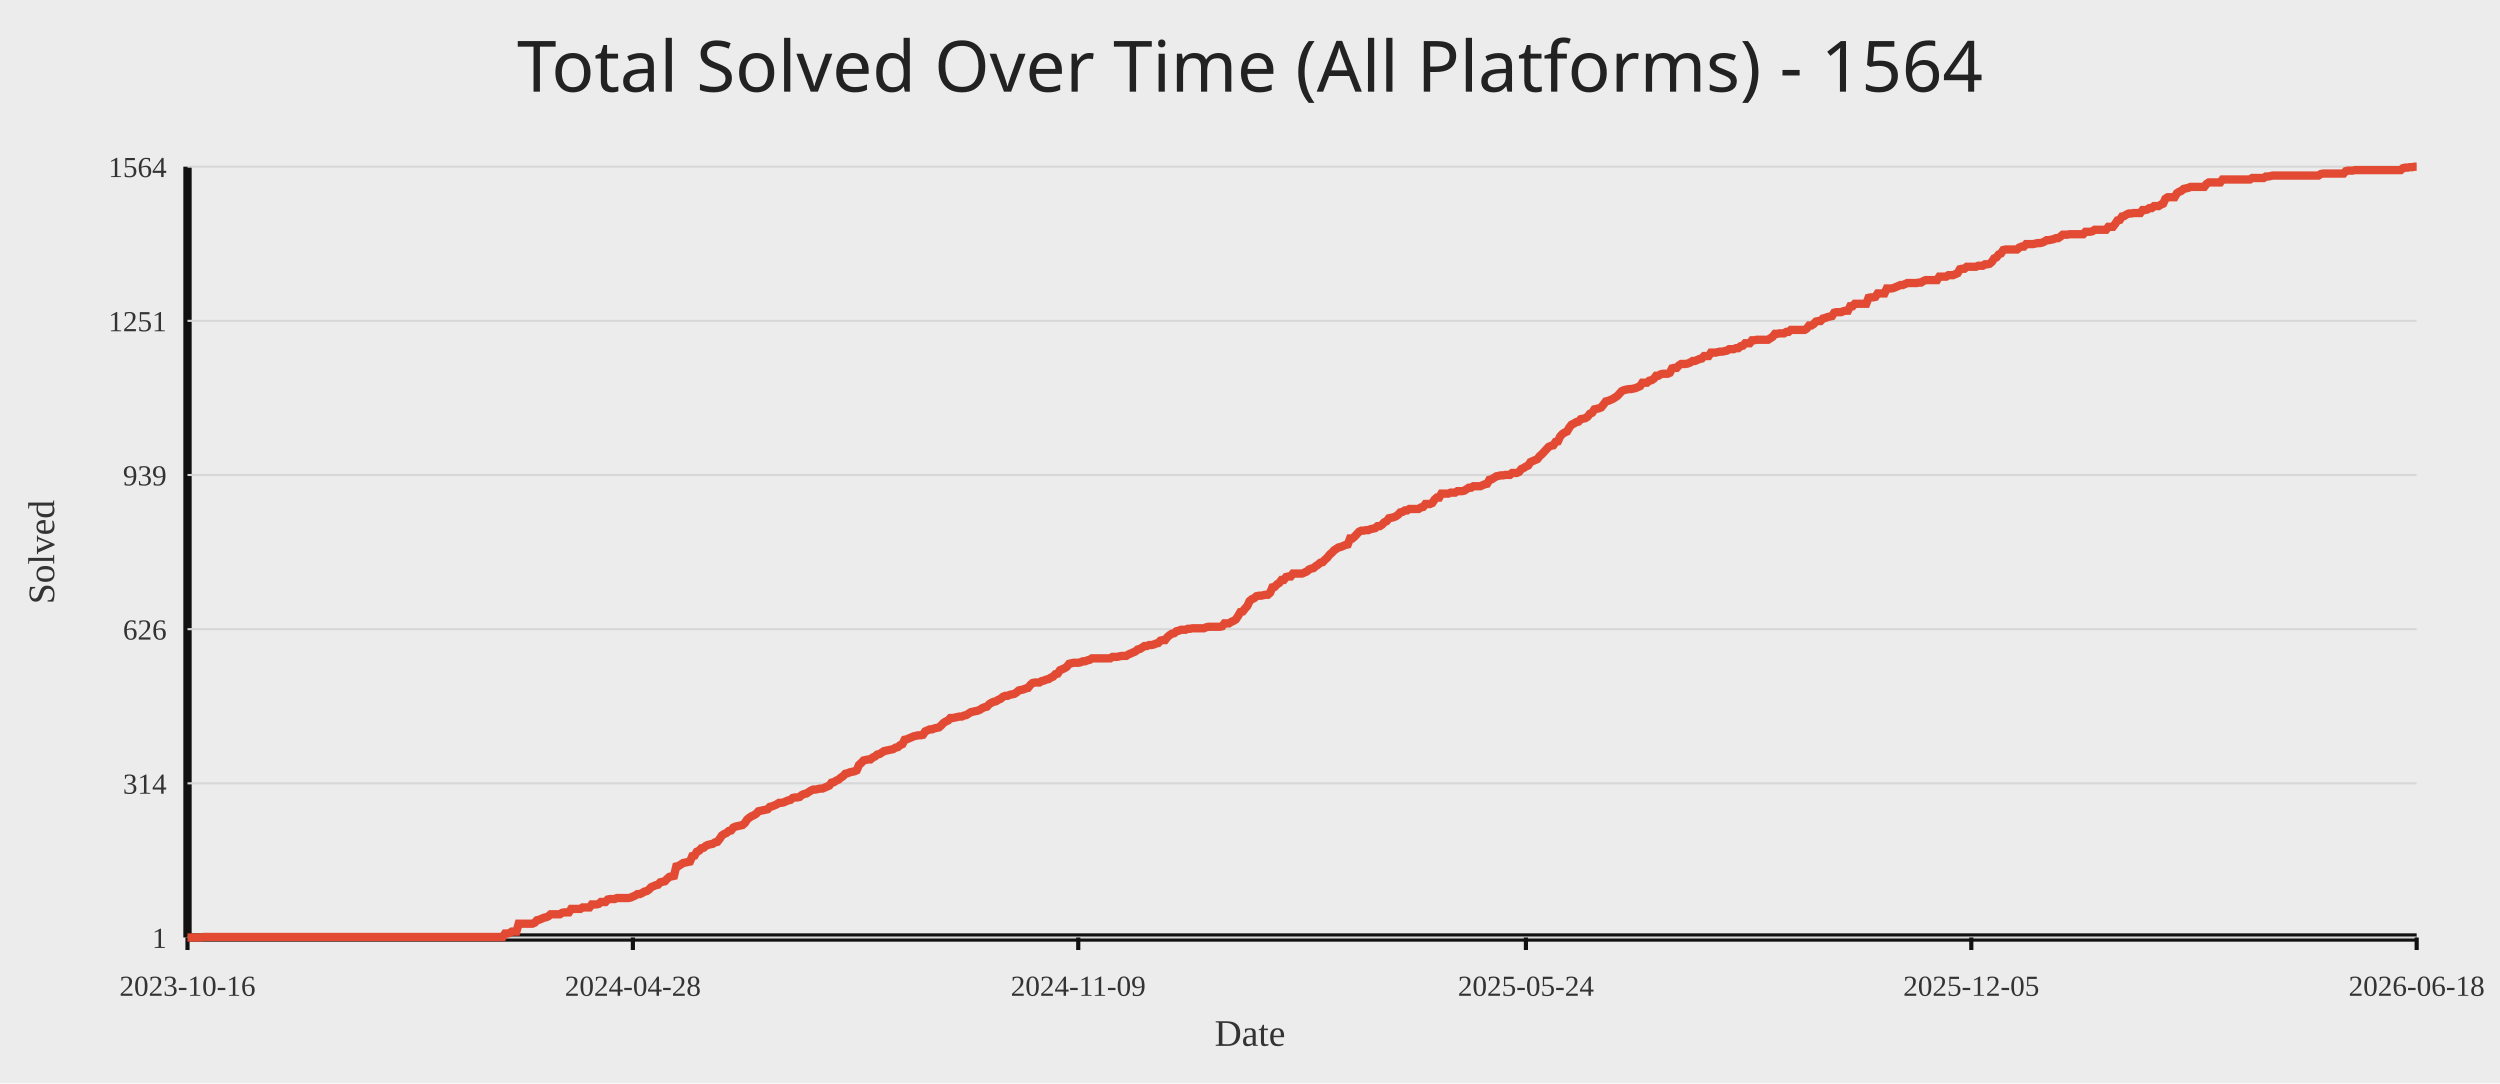
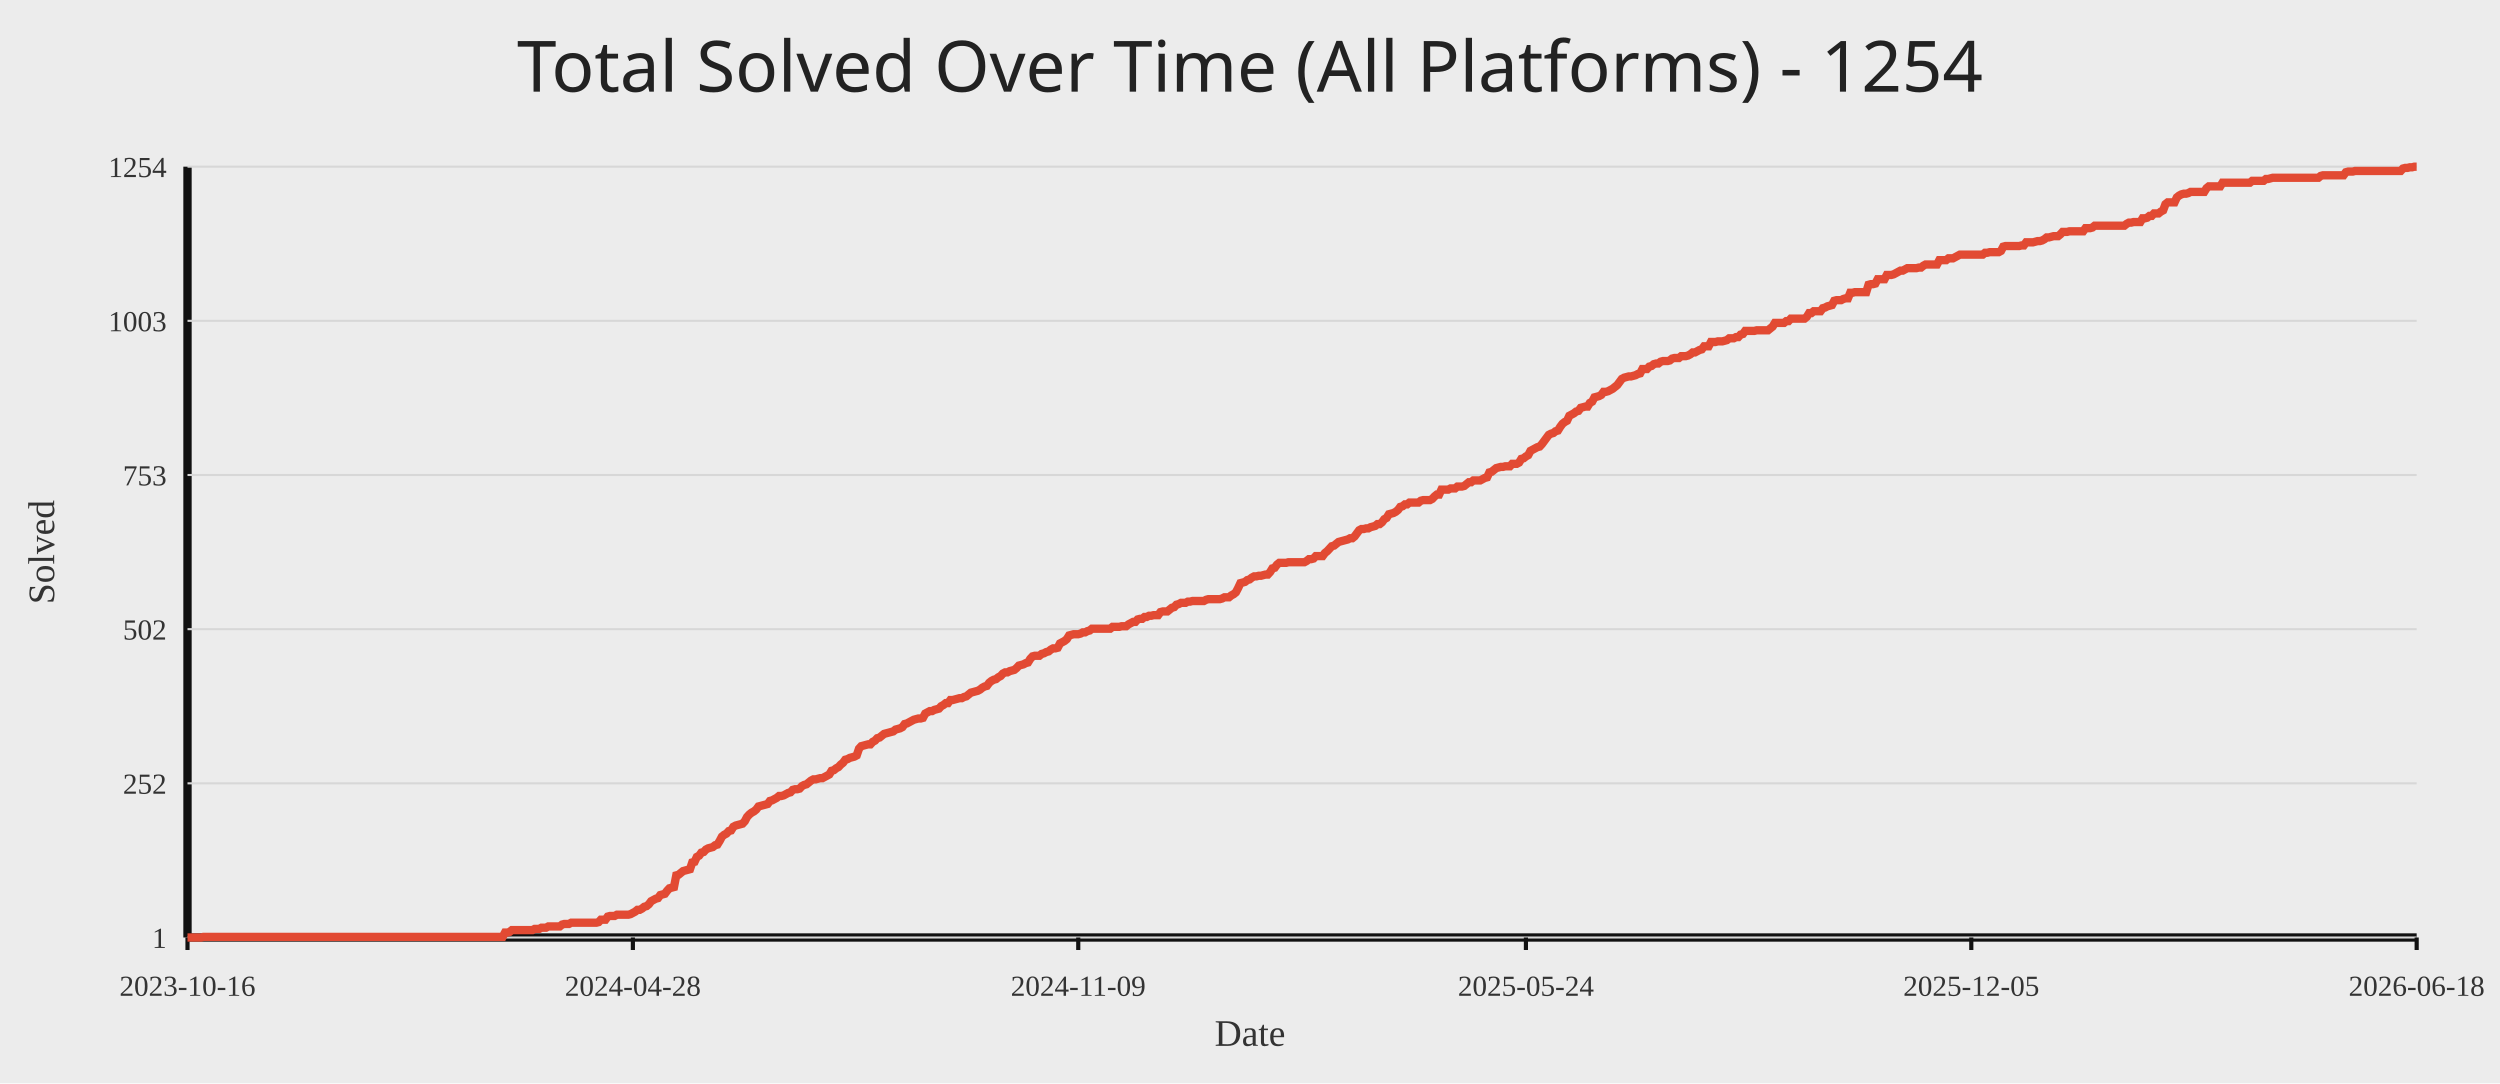
<svg xmlns="http://www.w3.org/2000/svg" width="1200" height="520">
  <rect width="100%" height="100%" fill="#ececec" />
-   <text x="50%" y="44" text-anchor="middle" fill="#222" font-size="34" font-family="Comic Sans MS, Segoe UI">Total Solved Over Time (All Platforms) - 1564</text>
+   <text x="50%" y="44" text-anchor="middle" fill="#222" font-size="34" font-family="Comic Sans MS, Segoe UI">Total Solved Over Time (All Platforms) - 1254</text>
  <line x1="90" y1="450" x2="1160" y2="450" stroke="#111" stroke-width="4" />
  <line x1="90" y1="80" x2="90" y2="450" stroke="#111" stroke-width="4" />
  <line x1="90" y1="450.00" x2="1160" y2="450.00" stroke="#d7d7d7" stroke-width="1" />
  <text x="80" y="455.00" text-anchor="end" fill="#333" font-size="14">1</text>
  <line x1="90" y1="376.00" x2="1160" y2="376.00" stroke="#d7d7d7" stroke-width="1" />
-   <text x="80" y="381.00" text-anchor="end" fill="#333" font-size="14">314</text>
+   <text x="80" y="381.00" text-anchor="end" fill="#333" font-size="14">252</text>
  <line x1="90" y1="302.00" x2="1160" y2="302.00" stroke="#d7d7d7" stroke-width="1" />
-   <text x="80" y="307.00" text-anchor="end" fill="#333" font-size="14">626</text>
+   <text x="80" y="307.00" text-anchor="end" fill="#333" font-size="14">502</text>
  <line x1="90" y1="228.00" x2="1160" y2="228.00" stroke="#d7d7d7" stroke-width="1" />
-   <text x="80" y="233.00" text-anchor="end" fill="#333" font-size="14">939</text>
+   <text x="80" y="233.00" text-anchor="end" fill="#333" font-size="14">753</text>
  <line x1="90" y1="154.00" x2="1160" y2="154.00" stroke="#d7d7d7" stroke-width="1" />
-   <text x="80" y="159.00" text-anchor="end" fill="#333" font-size="14">1251</text>
+   <text x="80" y="159.00" text-anchor="end" fill="#333" font-size="14">1003</text>
  <line x1="90" y1="80.00" x2="1160" y2="80.00" stroke="#d7d7d7" stroke-width="1" />
-   <text x="80" y="85.00" text-anchor="end" fill="#333" font-size="14">1564</text>
+   <text x="80" y="85.00" text-anchor="end" fill="#333" font-size="14">1254</text>
  <line x1="90.00" y1="450" x2="90.00" y2="456" stroke="#111" stroke-width="2" />
  <text x="90.00" y="478" text-anchor="middle" fill="#333" font-size="14">2023-10-16</text>
  <line x1="303.78" y1="450" x2="303.78" y2="456" stroke="#111" stroke-width="2" />
  <text x="303.78" y="478" text-anchor="middle" fill="#333" font-size="14">2024-04-28</text>
  <line x1="517.56" y1="450" x2="517.56" y2="456" stroke="#111" stroke-width="2" />
  <text x="517.56" y="478" text-anchor="middle" fill="#333" font-size="14">2024-11-09</text>
  <line x1="732.44" y1="450" x2="732.44" y2="456" stroke="#111" stroke-width="2" />
  <text x="732.44" y="478" text-anchor="middle" fill="#333" font-size="14">2025-05-24</text>
  <line x1="946.22" y1="450" x2="946.22" y2="456" stroke="#111" stroke-width="2" />
  <text x="946.22" y="478" text-anchor="middle" fill="#333" font-size="14">2025-12-05</text>
  <line x1="1160.00" y1="450" x2="1160.00" y2="456" stroke="#111" stroke-width="2" />
  <text x="1160.00" y="478" text-anchor="middle" fill="#333" font-size="14">2026-06-18</text>
-   <polyline fill="none" stroke="#e24a33" stroke-width="4" points="90.00,450.00 91.10,450.00 92.19,450.00 93.29,450.00 94.39,450.00 95.48,450.00 96.58,450.00 97.67,449.76 98.77,449.76 99.87,449.76 100.96,449.76 102.06,449.76 103.16,449.76 104.25,449.76 105.35,449.76 106.44,449.76 107.54,449.76 108.64,449.76 109.73,449.76 110.83,449.76 111.93,449.76 113.02,449.76 114.12,449.76 115.22,449.76 116.31,449.76 117.41,449.76 118.50,449.76 119.60,449.76 120.70,449.76 121.79,449.76 122.89,449.76 123.99,449.76 125.08,449.76 126.18,449.76 127.27,449.76 128.37,449.76 129.47,449.76 130.56,449.76 131.66,449.76 132.76,449.76 133.85,449.76 134.95,449.76 136.05,449.76 137.14,449.76 138.24,449.76 139.33,449.76 140.43,449.76 141.53,449.76 142.62,449.76 143.72,449.76 144.82,449.76 145.91,449.76 147.01,449.76 148.10,449.76 149.20,449.76 150.30,449.76 151.39,449.76 152.49,449.76 153.59,449.76 154.68,449.76 155.78,449.76 156.88,449.76 157.97,449.76 159.07,449.76 160.16,449.76 161.26,449.76 162.36,449.76 163.45,449.76 164.55,449.76 165.65,449.76 166.74,449.76 167.84,449.76 168.93,449.76 170.03,449.76 171.13,449.76 172.22,449.76 173.32,449.76 174.42,449.76 175.51,449.76 176.61,449.76 177.70,449.76 178.80,449.76 179.90,449.76 180.99,449.76 182.09,449.76 183.19,449.76 184.28,449.76 185.38,449.76 186.48,449.76 187.57,449.76 188.67,449.76 189.76,449.76 190.86,449.76 191.96,449.76 193.05,449.76 194.15,449.76 195.25,449.76 196.34,449.76 197.44,449.76 198.53,449.76 199.63,449.76 200.73,449.76 201.82,449.76 202.92,449.76 204.02,449.76 205.11,449.76 206.21,449.76 207.31,449.76 208.40,449.76 209.50,449.76 210.59,449.76 211.69,449.76 212.79,449.76 213.88,449.76 214.98,449.76 216.08,449.76 217.17,449.76 218.27,449.76 219.36,449.76 220.46,449.76 221.56,449.76 222.65,449.76 223.75,449.76 224.85,449.76 225.94,449.76 227.04,449.76 228.14,449.76 229.23,449.76 230.33,449.76 231.42,449.76 232.52,449.76 233.62,449.76 234.71,449.76 235.81,449.76 236.91,449.76 238.00,449.76 239.10,449.76 240.19,449.76 241.29,449.76 242.39,448.11 243.48,448.11 244.58,447.87 245.68,447.16 246.77,447.16 247.87,447.16 248.97,443.37 250.06,443.37 251.16,443.37 252.25,443.37 253.35,443.37 254.45,443.37 255.54,443.37 256.64,442.90 257.74,441.71 258.83,441.48 259.93,441.00 261.02,440.53 262.12,440.29 263.22,439.82 264.31,438.87 265.41,438.87 266.51,438.87 267.60,438.87 268.70,438.87 269.80,438.16 270.89,437.93 271.99,437.93 273.08,437.93 274.18,436.27 275.28,436.27 276.37,436.27 277.47,436.27 278.57,436.27 279.66,435.56 280.76,435.56 281.85,435.56 282.95,435.56 284.05,434.14 285.14,434.14 286.24,434.14 287.34,433.90 288.43,432.96 289.53,432.96 290.62,432.96 291.72,431.77 292.82,431.54 293.91,431.54 295.01,431.54 296.11,431.06 297.20,431.06 298.30,431.06 299.40,431.06 300.49,431.06 301.59,431.06 302.68,430.83 303.78,430.35 304.88,429.88 305.97,429.17 307.07,429.17 308.17,428.69 309.26,427.98 310.36,427.75 311.45,427.04 312.55,425.85 313.65,425.38 314.74,424.91 315.84,424.67 316.94,423.49 318.03,423.25 319.13,423.01 320.23,421.83 321.32,420.88 322.42,420.65 323.51,420.41 324.61,415.91 325.71,415.67 326.80,414.96 327.90,414.25 329.00,414.02 330.09,413.78 331.19,413.54 332.28,410.94 333.38,410.70 334.48,408.81 335.57,408.34 336.67,407.15 337.77,406.92 338.86,405.97 339.96,405.50 341.06,405.26 342.15,405.02 343.25,404.31 344.34,404.08 345.44,402.66 346.54,401.00 347.63,400.29 348.73,399.81 349.83,398.87 350.92,398.63 352.02,397.21 353.11,396.74 354.21,396.50 355.31,396.26 356.40,396.03 357.50,395.08 358.60,393.42 359.69,392.48 360.79,391.77 361.89,391.29 362.98,390.58 364.08,389.40 365.17,389.16 366.27,388.93 367.37,388.69 368.46,388.45 369.56,387.27 370.66,387.03 371.75,386.56 372.85,386.08 373.94,385.37 375.04,385.37 376.14,385.14 377.23,384.66 378.33,384.19 379.43,383.95 380.52,383.01 381.62,382.77 382.72,382.77 383.81,382.53 384.91,381.59 386.00,381.11 387.10,380.88 388.20,380.17 389.29,379.46 390.39,378.98 391.49,378.98 392.58,378.75 393.68,378.51 394.77,378.51 395.87,378.04 396.97,377.56 398.06,377.09 399.16,375.67 400.26,375.43 401.35,374.72 402.45,374.25 403.55,373.30 404.64,372.59 405.74,371.41 406.83,371.17 407.93,370.70 409.03,370.46 410.12,370.22 411.22,369.75 412.32,367.15 413.41,366.20 414.51,365.02 415.60,364.78 416.70,364.54 417.80,364.54 418.89,363.60 419.99,363.12 421.09,362.18 422.18,361.94 423.28,361.23 424.38,360.52 425.47,360.28 426.57,360.04 427.66,359.81 428.76,359.57 429.86,358.86 430.95,358.62 432.05,357.68 433.15,357.20 434.24,355.07 435.34,354.84 436.43,354.36 437.53,353.89 438.63,353.42 439.72,353.18 440.82,352.94 441.92,352.94 443.01,352.71 444.11,351.05 445.20,350.58 446.30,350.10 447.40,350.10 448.49,349.63 449.59,349.39 450.69,349.16 451.78,348.21 452.88,347.02 453.98,346.31 455.07,345.84 456.17,344.66 457.26,344.66 458.36,344.42 459.46,344.18 460.55,343.95 461.65,343.95 462.75,343.47 463.84,343.24 464.94,342.53 466.03,341.82 467.13,341.58 468.23,341.34 469.32,341.11 470.42,340.63 471.52,339.92 472.61,339.45 473.71,339.21 474.81,338.03 475.90,337.32 477.00,336.85 478.09,336.61 479.19,335.90 480.29,335.43 481.38,334.48 482.48,334.01 483.58,334.01 484.67,333.53 485.77,333.29 486.86,333.06 487.96,332.35 489.06,331.40 490.15,331.16 491.25,330.93 492.35,330.45 493.44,330.22 494.54,328.80 495.64,327.85 496.73,327.61 497.83,327.61 498.92,327.61 500.02,326.90 501.12,326.67 502.21,326.19 503.31,325.96 504.41,325.25 505.50,324.77 506.60,323.59 507.69,323.35 508.79,321.70 509.89,321.22 510.98,320.75 512.08,320.04 513.18,318.62 514.27,318.38 515.37,318.14 516.47,318.14 517.56,318.14 518.66,317.91 519.75,317.43 520.85,317.43 521.95,316.96 523.04,316.72 524.14,316.01 525.24,316.01 526.33,316.01 527.43,316.01 528.52,316.01 529.62,316.01 530.72,316.01 531.81,316.01 532.91,316.01 534.01,315.30 535.10,315.30 536.20,315.30 537.30,315.07 538.39,314.83 539.49,314.83 540.58,314.83 541.68,314.12 542.78,313.65 543.87,313.17 544.97,312.70 546.07,311.75 547.16,311.52 548.26,310.81 549.35,310.10 550.45,310.10 551.55,309.62 552.64,309.62 553.74,309.39 554.84,308.91 555.93,308.68 557.03,307.49 558.12,307.26 559.22,307.26 560.32,305.83 561.41,304.89 562.51,304.18 563.61,303.94 564.70,302.99 565.80,302.76 566.90,302.28 567.99,302.28 569.09,302.28 570.18,301.81 571.28,301.81 572.38,301.57 573.47,301.57 574.57,301.57 575.67,301.57 576.76,301.57 577.86,301.57 578.95,301.10 580.05,300.86 581.15,300.86 582.24,300.86 583.34,300.86 584.44,300.86 585.53,300.86 586.63,300.63 587.73,299.21 588.82,299.21 589.92,299.21 591.01,298.50 592.11,298.02 593.21,297.31 594.30,295.66 595.40,293.76 596.50,293.53 597.59,292.10 598.69,290.92 599.78,288.55 600.88,287.61 601.98,287.13 603.07,286.19 604.17,285.95 605.27,285.95 606.36,285.71 607.46,285.48 608.56,285.48 609.65,284.53 610.75,281.93 611.84,281.69 612.94,280.51 614.04,279.80 615.13,278.37 616.23,278.37 617.33,276.95 618.42,276.72 619.52,276.72 620.61,275.30 621.71,275.30 622.81,275.30 623.90,275.30 625.00,275.30 626.10,274.82 627.19,274.35 628.29,273.40 629.39,272.93 630.48,272.69 631.58,271.75 632.67,271.04 633.77,270.09 634.87,269.85 635.96,268.67 637.06,267.72 638.16,266.30 639.25,265.36 640.35,264.17 641.44,263.46 642.54,262.75 643.64,262.51 644.73,262.04 645.83,261.57 646.93,261.33 648.02,258.49 649.12,258.49 650.22,257.54 651.31,256.36 652.41,255.18 653.50,254.70 654.60,254.70 655.70,254.47 656.79,254.47 657.89,253.99 658.99,253.76 660.08,253.52 661.18,252.57 662.27,252.57 663.37,251.86 664.47,250.68 665.56,250.20 666.66,248.78 667.76,248.55 668.85,248.31 669.95,247.84 671.05,247.13 672.14,245.94 673.24,245.71 674.33,245.00 675.43,245.00 676.53,244.29 677.62,244.29 678.72,244.29 679.82,244.29 680.91,244.29 682.01,243.58 683.10,243.34 684.20,241.92 685.30,241.92 686.39,241.92 687.49,241.45 688.59,239.79 689.68,238.84 690.78,238.84 691.88,236.95 692.97,236.95 694.07,236.95 695.16,236.95 696.26,236.47 697.36,236.47 698.45,236.47 699.55,235.76 700.65,235.76 701.74,235.76 702.84,235.53 703.93,234.82 705.03,234.11 706.13,234.11 707.22,233.40 708.32,233.40 709.42,233.40 710.51,233.40 711.61,232.92 712.70,232.45 713.80,232.21 714.90,230.32 715.99,230.08 717.09,229.37 718.19,228.66 719.28,228.43 720.38,228.19 721.48,228.19 722.57,227.95 723.67,227.95 724.76,227.95 725.86,227.01 726.96,227.01 728.05,227.01 729.15,226.53 730.25,225.11 731.34,224.64 732.44,223.93 733.53,223.45 734.63,221.80 735.73,221.32 736.82,220.85 737.92,220.38 739.02,218.96 740.11,218.01 741.21,216.83 742.31,215.64 743.40,214.46 744.50,213.99 745.59,213.75 746.69,212.09 747.79,211.86 748.88,209.49 749.98,208.30 751.08,207.59 752.17,207.12 753.27,205.23 754.36,203.81 755.46,203.33 756.56,202.62 757.65,202.39 758.75,201.20 759.85,200.97 760.94,200.73 762.04,200.02 763.14,198.60 764.23,198.13 765.33,196.47 766.42,196.23 767.52,195.99 768.62,195.52 769.71,194.10 770.81,192.68 771.91,192.44 773.00,191.97 774.10,191.50 775.19,190.79 776.29,190.08 777.39,188.89 778.48,187.71 779.58,187.24 780.68,187.00 781.77,186.76 782.87,186.76 783.97,186.53 785.06,186.29 786.16,185.82 787.25,185.34 788.35,183.69 789.45,183.69 790.54,183.69 791.64,182.74 792.74,182.50 793.83,181.79 794.93,180.37 796.02,180.37 797.12,179.66 798.22,179.42 799.31,179.42 800.41,179.42 801.51,178.95 802.60,176.82 803.70,176.58 804.80,176.58 805.89,175.40 806.99,174.69 808.08,174.69 809.18,174.69 810.28,174.45 811.37,173.98 812.47,173.27 813.57,173.27 814.66,172.80 815.76,172.32 816.85,172.09 817.95,170.90 819.05,170.90 820.14,170.90 821.24,169.25 822.34,169.25 823.43,169.25 824.53,169.01 825.62,168.77 826.72,168.77 827.82,168.53 828.91,168.30 830.01,167.59 831.11,167.59 832.20,167.59 833.30,167.11 834.40,167.11 835.49,166.17 836.59,165.93 837.68,164.75 838.78,164.75 839.88,164.75 840.97,163.33 842.07,163.33 843.17,163.09 844.26,163.09 845.36,163.09 846.45,163.09 847.55,163.09 848.65,163.09 849.74,162.38 850.84,161.67 851.94,160.25 853.03,160.25 854.13,160.01 855.23,160.01 856.32,160.01 857.42,159.30 858.51,159.30 859.61,158.36 860.71,158.36 861.80,158.36 862.90,158.36 864.00,158.36 865.09,158.36 866.19,158.36 867.28,157.65 868.38,156.23 869.48,156.23 870.57,155.52 871.67,154.33 872.77,154.09 873.86,154.09 874.96,152.91 876.06,152.67 877.15,152.20 878.25,151.96 879.34,151.73 880.44,150.07 881.54,149.83 882.63,149.83 883.73,149.83 884.83,149.36 885.92,149.12 887.02,149.12 888.11,146.99 889.21,146.99 890.31,145.81 891.40,145.81 892.50,145.81 893.60,145.81 894.69,145.81 895.79,145.81 896.89,142.97 897.98,142.73 899.08,142.73 900.17,142.50 901.27,140.84 902.37,140.84 903.46,140.84 904.56,140.84 905.66,138.47 906.75,138.47 907.85,138.47 908.94,138.23 910.04,137.76 911.14,137.29 912.23,136.81 913.33,136.81 914.43,136.34 915.52,135.87 916.62,135.87 917.72,135.87 918.81,135.87 919.91,135.87 921.00,135.63 922.10,135.63 923.20,134.92 924.29,134.45 925.39,134.45 926.49,134.45 927.58,134.45 928.68,134.45 929.77,134.45 930.87,132.79 931.97,132.79 933.06,132.79 934.16,132.79 935.26,132.08 936.35,132.08 937.45,132.08 938.55,131.61 939.64,131.13 940.74,129.24 941.83,129.00 942.93,129.00 944.03,128.06 945.12,128.06 946.22,128.06 947.32,128.06 948.41,128.06 949.51,127.58 950.60,127.58 951.70,127.58 952.80,126.87 953.89,126.87 954.99,126.63 956.09,125.69 957.18,124.03 958.28,123.56 959.38,122.14 960.47,121.66 961.57,120.01 962.66,119.77 963.76,119.77 964.86,119.77 965.95,119.77 967.05,119.77 968.15,119.77 969.24,118.82 970.34,118.35 971.43,118.35 972.53,117.17 973.63,117.17 974.72,117.17 975.82,117.17 976.92,116.93 978.01,116.69 979.11,116.69 980.20,116.46 981.30,115.98 982.40,115.27 983.49,115.27 984.59,115.04 985.69,114.80 986.78,114.33 987.88,114.33 988.98,113.61 990.07,112.67 991.17,112.67 992.26,112.67 993.36,112.43 994.46,112.43 995.55,112.43 996.65,112.43 997.75,112.43 998.84,112.43 999.94,112.43 1001.03,111.25 1002.13,111.25 1003.23,111.25 1004.32,111.01 1005.42,110.30 1006.52,110.30 1007.61,110.30 1008.71,110.30 1009.81,110.30 1010.90,110.30 1012.00,108.88 1013.09,108.88 1014.19,108.88 1015.29,107.46 1016.38,105.80 1017.48,105.57 1018.58,103.91 1019.67,103.67 1020.77,102.96 1021.86,102.49 1022.96,102.49 1024.06,102.25 1025.15,102.25 1026.25,102.25 1027.35,102.25 1028.44,100.83 1029.54,100.83 1030.64,100.60 1031.73,99.88 1032.83,99.88 1033.92,98.94 1035.02,98.94 1036.12,98.94 1037.21,98.23 1038.31,97.75 1039.41,95.39 1040.50,94.68 1041.60,94.68 1042.69,94.68 1043.79,94.68 1044.89,92.78 1045.98,92.07 1047.08,91.60 1048.18,90.65 1049.27,90.42 1050.37,90.18 1051.47,89.71 1052.56,89.71 1053.66,89.71 1054.75,89.71 1055.85,89.71 1056.95,89.71 1058.04,89.71 1059.14,88.29 1060.24,87.58 1061.33,87.58 1062.43,87.58 1063.52,87.58 1064.62,87.58 1065.72,87.58 1066.81,86.15 1067.91,86.15 1069.01,86.15 1070.10,86.15 1071.20,86.15 1072.30,86.15 1073.39,86.15 1074.49,86.15 1075.58,86.15 1076.68,86.15 1077.78,86.15 1078.87,86.15 1079.97,86.15 1081.07,85.44 1082.16,85.44 1083.26,85.44 1084.35,85.44 1085.45,85.44 1086.55,85.44 1087.64,84.73 1088.74,84.73 1089.84,84.50 1090.93,84.26 1092.03,84.26 1093.12,84.26 1094.22,84.26 1095.32,84.26 1096.41,84.26 1097.51,84.26 1098.61,84.26 1099.70,84.26 1100.80,84.26 1101.90,84.26 1102.99,84.26 1104.09,84.26 1105.18,84.26 1106.28,84.26 1107.38,84.26 1108.47,84.26 1109.57,84.26 1110.67,84.26 1111.76,84.26 1112.86,84.26 1113.95,83.55 1115.05,83.31 1116.15,83.31 1117.24,83.31 1118.34,83.31 1119.44,83.31 1120.53,83.31 1121.63,83.31 1122.73,83.31 1123.82,83.31 1124.92,83.31 1126.01,82.13 1127.11,81.89 1128.21,81.89 1129.30,81.89 1130.40,81.66 1131.50,81.66 1132.59,81.66 1133.69,81.66 1134.78,81.66 1135.88,81.66 1136.98,81.66 1138.07,81.66 1139.17,81.66 1140.27,81.66 1141.36,81.66 1142.46,81.66 1143.56,81.66 1144.65,81.66 1145.75,81.66 1146.84,81.66 1147.94,81.66 1149.04,81.66 1150.13,81.66 1151.23,81.66 1152.33,81.66 1153.42,80.71 1154.52,80.47 1155.61,80.47 1156.71,80.24 1157.81,80.24 1158.90,80.00 1160.00,80.00" />
+   <polyline fill="none" stroke="#e24a33" stroke-width="4" points="90.00,450.00 91.10,450.00 92.19,450.00 93.29,450.00 94.39,450.00 95.48,450.00 96.58,450.00 97.67,449.70 98.77,449.70 99.87,449.70 100.96,449.70 102.06,449.70 103.16,449.70 104.25,449.70 105.35,449.70 106.44,449.70 107.54,449.70 108.64,449.70 109.73,449.70 110.83,449.70 111.93,449.70 113.02,449.70 114.12,449.70 115.22,449.70 116.31,449.70 117.41,449.70 118.50,449.70 119.60,449.70 120.70,449.70 121.79,449.70 122.89,449.70 123.99,449.70 125.08,449.70 126.18,449.70 127.27,449.70 128.37,449.70 129.47,449.70 130.56,449.70 131.66,449.70 132.76,449.70 133.85,449.70 134.95,449.70 136.05,449.70 137.14,449.70 138.24,449.70 139.33,449.70 140.43,449.70 141.53,449.70 142.62,449.70 143.72,449.70 144.82,449.70 145.91,449.70 147.01,449.70 148.10,449.70 149.20,449.70 150.30,449.70 151.39,449.70 152.49,449.70 153.59,449.70 154.68,449.70 155.78,449.70 156.88,449.70 157.97,449.70 159.07,449.70 160.16,449.70 161.26,449.70 162.36,449.70 163.45,449.70 164.55,449.70 165.65,449.70 166.74,449.70 167.84,449.70 168.93,449.70 170.03,449.70 171.13,449.70 172.22,449.70 173.32,449.70 174.42,449.70 175.51,449.70 176.61,449.70 177.70,449.70 178.80,449.70 179.90,449.70 180.99,449.70 182.09,449.70 183.19,449.70 184.28,449.70 185.38,449.70 186.48,449.70 187.57,449.70 188.67,449.70 189.76,449.70 190.86,449.70 191.96,449.70 193.05,449.70 194.15,449.70 195.25,449.70 196.34,449.70 197.44,449.70 198.53,449.70 199.63,449.70 200.73,449.70 201.82,449.70 202.92,449.70 204.02,449.70 205.11,449.70 206.21,449.70 207.31,449.70 208.40,449.70 209.50,449.70 210.59,449.70 211.69,449.70 212.79,449.70 213.88,449.70 214.98,449.70 216.08,449.70 217.17,449.70 218.27,449.70 219.36,449.70 220.46,449.70 221.56,449.70 222.65,449.70 223.75,449.70 224.85,449.70 225.94,449.70 227.04,449.70 228.14,449.70 229.23,449.70 230.33,449.70 231.42,449.70 232.52,449.70 233.62,449.70 234.71,449.70 235.81,449.70 236.91,449.70 238.00,449.70 239.10,449.70 240.19,449.70 241.29,449.70 242.39,447.64 243.48,447.64 244.58,447.34 245.68,446.46 246.77,446.46 247.87,446.46 248.97,446.46 250.06,446.46 251.16,446.46 252.25,446.46 253.35,446.46 254.45,446.46 255.54,446.46 256.64,445.87 257.74,445.87 258.83,445.87 259.93,445.28 261.02,445.28 262.12,445.28 263.22,444.68 264.31,444.68 265.41,444.68 266.51,444.68 267.60,444.68 268.70,444.68 269.80,443.80 270.89,443.50 271.99,443.50 273.08,443.50 274.18,442.91 275.28,442.91 276.37,442.91 277.47,442.91 278.57,442.91 279.66,442.91 280.76,442.91 281.85,442.91 282.95,442.91 284.05,442.91 285.14,442.91 286.24,442.91 287.34,442.62 288.43,441.44 289.53,441.44 290.62,441.44 291.72,439.96 292.82,439.66 293.91,439.66 295.01,439.66 296.11,439.07 297.20,439.07 298.30,439.07 299.40,439.07 300.49,439.07 301.59,439.07 302.68,438.78 303.78,438.19 304.88,437.60 305.97,436.71 307.07,436.71 308.17,436.12 309.26,435.24 310.36,434.94 311.45,434.05 312.55,432.58 313.65,431.99 314.74,431.40 315.84,431.10 316.94,429.62 318.03,429.33 319.13,429.03 320.23,427.56 321.32,426.38 322.42,426.08 323.51,425.79 324.61,420.18 325.71,419.88 326.80,418.99 327.90,418.11 329.00,417.81 330.09,417.52 331.19,417.22 332.28,413.97 333.38,413.68 334.48,411.32 335.57,410.73 336.67,409.25 337.77,408.95 338.86,407.77 339.96,407.18 341.06,406.89 342.15,406.59 343.25,405.71 344.34,405.41 345.44,403.64 346.54,401.57 347.63,400.69 348.73,400.10 349.83,398.91 350.92,398.62 352.02,396.85 353.11,396.26 354.21,395.96 355.31,395.67 356.40,395.37 357.50,394.19 358.60,392.12 359.69,390.94 360.79,390.06 361.89,389.47 362.98,388.58 364.08,387.10 365.17,386.81 366.27,386.51 367.37,386.22 368.46,385.92 369.56,384.45 370.66,384.15 371.75,383.56 372.85,382.97 373.94,382.08 375.04,382.08 376.14,381.79 377.23,381.20 378.33,380.61 379.43,380.31 380.52,379.13 381.62,378.83 382.72,378.83 383.81,378.54 384.91,377.36 386.00,376.77 387.10,376.47 388.20,375.59 389.29,374.70 390.39,374.11 391.49,374.11 392.58,373.81 393.68,373.52 394.77,373.52 395.87,372.93 396.97,372.34 398.06,371.75 399.16,369.98 400.26,369.68 401.35,368.79 402.45,368.20 403.55,367.02 404.64,366.14 405.74,364.66 406.83,364.37 407.93,363.77 409.03,363.48 410.12,363.18 411.22,362.59 412.32,359.35 413.41,358.16 414.51,357.87 415.60,357.57 416.70,357.28 417.80,357.28 418.89,356.10 419.99,355.51 421.09,354.33 422.18,354.03 423.28,353.14 424.38,352.26 425.47,351.96 426.57,351.67 427.66,351.37 428.76,351.08 429.86,350.19 430.95,349.90 432.05,349.60 433.15,349.01 434.24,347.53 435.34,347.24 436.43,346.65 437.53,346.06 438.63,345.47 439.72,345.17 440.82,344.88 441.92,344.88 443.01,344.58 444.11,342.51 445.20,341.92 446.30,341.33 447.40,341.33 448.49,340.74 449.59,340.45 450.69,340.15 451.78,338.97 452.88,338.38 453.98,337.49 455.07,337.49 456.17,336.02 457.26,336.02 458.36,335.72 459.46,335.43 460.55,335.13 461.65,335.13 462.75,334.54 463.84,334.25 464.94,333.36 466.03,332.47 467.13,332.18 468.23,331.88 469.32,331.59 470.42,331.00 471.52,330.11 472.61,329.52 473.71,329.23 474.81,327.75 475.90,326.86 477.00,326.27 478.09,325.98 479.19,325.09 480.29,324.50 481.38,323.32 482.48,322.73 483.58,322.73 484.67,322.14 485.77,321.84 486.86,321.55 487.96,320.66 489.06,319.48 490.15,319.19 491.25,318.89 492.35,318.30 493.44,318.00 494.54,316.23 495.64,315.05 496.73,314.76 497.83,314.76 498.92,314.76 500.02,313.87 501.12,313.58 502.21,312.98 503.31,312.69 504.41,311.80 505.50,311.21 506.60,311.21 507.69,310.92 508.79,308.85 509.89,308.26 510.98,307.67 512.08,306.78 513.18,305.01 514.27,304.72 515.37,304.42 516.47,304.42 517.56,304.42 518.66,304.13 519.75,303.54 520.85,303.54 521.95,302.94 523.04,302.65 524.14,301.76 525.24,301.76 526.33,301.76 527.43,301.76 528.52,301.76 529.62,301.76 530.72,301.76 531.81,301.76 532.91,301.76 534.01,300.88 535.10,300.88 536.20,300.88 537.30,300.88 538.39,300.58 539.49,300.58 540.58,300.58 541.68,299.70 542.78,299.11 543.87,298.52 544.97,298.52 546.07,297.33 547.16,297.04 548.26,297.04 549.35,296.15 550.45,296.15 551.55,295.56 552.64,295.56 553.74,295.27 554.84,295.27 555.93,295.27 557.03,293.79 558.12,293.50 559.22,293.50 560.32,293.50 561.41,292.61 562.51,291.72 563.61,291.43 564.70,290.25 565.80,289.95 566.90,289.36 567.99,289.36 569.09,289.36 570.18,288.77 571.28,288.77 572.38,288.48 573.47,288.48 574.57,288.48 575.67,288.48 576.76,288.48 577.86,288.48 578.95,287.89 580.05,287.59 581.15,287.59 582.24,287.59 583.34,287.59 584.44,287.59 585.53,287.59 586.63,287.29 587.73,286.70 588.82,286.70 589.92,286.70 591.01,285.82 592.11,285.23 593.21,284.34 594.30,282.27 595.40,279.91 596.50,279.62 597.59,279.32 598.69,278.44 599.78,278.14 600.88,277.25 601.98,276.66 603.07,276.66 604.17,276.37 605.27,276.37 606.36,276.07 607.46,275.78 608.56,275.78 609.65,274.60 610.75,272.83 611.84,272.53 612.94,271.05 614.04,270.17 615.13,270.17 616.23,270.17 617.33,270.17 618.42,269.87 619.52,269.87 620.61,269.87 621.71,269.87 622.81,269.87 623.90,269.87 625.00,269.87 626.10,269.87 627.19,269.28 628.29,268.40 629.39,268.40 630.48,268.10 631.58,266.92 632.67,266.92 633.77,266.92 634.87,266.92 635.96,265.44 637.06,264.56 638.16,263.38 639.25,262.19 640.35,261.90 641.44,261.01 642.54,260.13 643.64,259.83 644.73,259.54 645.83,259.24 646.93,258.95 648.02,258.36 649.12,258.36 650.22,257.47 651.31,255.99 652.41,254.52 653.50,253.93 654.60,253.93 655.70,253.63 656.79,253.63 657.89,253.04 658.99,252.75 660.08,252.45 661.18,251.56 662.27,251.56 663.37,250.68 664.47,249.20 665.56,248.61 666.66,246.84 667.76,246.54 668.85,246.25 669.95,245.66 671.05,244.77 672.14,243.30 673.24,243.00 674.33,242.11 675.43,242.11 676.53,241.23 677.62,241.23 678.72,241.23 679.82,241.23 680.91,241.23 682.01,240.34 683.10,240.05 684.20,240.05 685.30,240.05 686.39,240.05 687.49,239.46 688.59,238.28 689.68,237.39 690.78,237.39 691.88,235.03 692.97,235.03 694.07,235.03 695.16,235.03 696.26,234.44 697.36,234.44 698.45,234.44 699.55,233.55 700.65,233.55 701.74,233.55 702.84,233.26 703.93,232.37 705.03,231.48 706.13,231.48 707.22,230.60 708.32,230.60 709.42,230.60 710.51,230.60 711.61,230.01 712.70,229.42 713.80,229.12 714.90,226.76 715.99,226.46 717.09,225.58 718.19,224.69 719.28,224.40 720.38,224.10 721.48,224.10 722.57,223.81 723.67,223.81 724.76,223.81 725.86,222.63 726.96,222.63 728.05,222.63 729.15,222.04 730.25,220.26 731.34,219.97 732.44,219.08 733.53,218.49 734.63,216.42 735.73,215.83 736.82,215.24 737.92,214.65 739.02,214.36 740.11,213.18 741.21,211.70 742.31,210.22 743.40,208.75 744.50,208.16 745.59,207.86 746.69,206.98 747.79,206.68 748.88,204.91 749.98,203.43 751.08,202.55 752.17,201.96 753.27,199.59 754.36,199.00 755.46,198.41 756.56,197.53 757.65,197.23 758.75,195.75 759.85,195.46 760.94,195.16 762.04,195.16 763.14,193.39 764.23,192.80 765.33,190.73 766.42,190.44 767.52,190.14 768.62,189.55 769.71,188.08 770.81,188.08 771.91,187.78 773.00,187.19 774.10,186.60 775.19,185.71 776.29,184.83 777.39,183.35 778.48,181.88 779.58,181.28 780.68,180.99 781.77,180.69 782.87,180.69 783.97,180.40 785.06,180.10 786.16,179.51 787.25,179.22 788.35,177.15 789.45,177.15 790.54,177.15 791.64,175.97 792.74,175.67 793.83,174.79 794.93,174.49 796.02,174.49 797.12,173.61 798.22,173.31 799.31,173.31 800.41,173.31 801.51,173.02 802.60,172.13 803.70,171.84 804.80,171.84 805.89,171.84 806.99,170.95 808.08,170.95 809.18,170.95 810.28,170.65 811.37,170.06 812.47,169.18 813.57,169.18 814.66,168.59 815.76,168.00 816.85,167.70 817.95,166.23 819.05,166.23 820.14,166.23 821.24,164.16 822.34,164.16 823.43,164.16 824.53,163.86 825.62,163.86 826.72,163.86 827.82,163.57 828.91,163.27 830.01,162.39 831.11,162.39 832.20,162.39 833.30,161.80 834.40,161.80 835.49,160.61 836.59,160.32 837.68,158.84 838.78,158.84 839.88,158.84 840.97,158.84 842.07,158.84 843.17,158.55 844.26,158.55 845.36,158.55 846.45,158.55 847.55,158.55 848.65,158.55 849.74,157.66 850.84,156.78 851.94,155.00 853.03,155.00 854.13,155.00 855.23,155.00 856.32,155.00 857.42,154.12 858.51,154.12 859.61,152.94 860.71,152.94 861.80,152.94 862.90,152.94 864.00,152.94 865.09,152.94 866.19,152.94 867.28,152.05 868.38,150.28 869.48,150.28 870.57,149.39 871.67,149.39 872.77,149.39 873.86,149.39 874.96,147.92 876.06,147.62 877.15,147.03 878.25,146.74 879.34,146.44 880.44,144.37 881.54,144.08 882.63,144.08 883.73,144.08 884.83,143.49 885.92,143.19 887.02,143.19 888.11,140.53 889.21,140.53 890.31,140.24 891.40,140.24 892.50,140.24 893.60,140.24 894.69,140.24 895.79,140.24 896.89,136.70 897.98,136.40 899.08,136.40 900.17,136.11 901.27,134.04 902.37,134.04 903.46,134.04 904.56,134.04 905.66,131.97 906.75,131.97 907.85,131.97 908.94,131.68 910.04,131.09 911.14,130.49 912.23,129.90 913.33,129.90 914.43,129.31 915.52,128.72 916.62,128.72 917.72,128.72 918.81,128.72 919.91,128.72 921.00,128.43 922.10,128.43 923.20,127.54 924.29,126.95 925.39,126.95 926.49,126.95 927.58,126.95 928.68,126.95 929.77,126.95 930.87,124.88 931.97,124.88 933.06,124.88 934.16,124.88 935.26,124.00 936.35,124.00 937.45,124.00 938.55,123.41 939.64,122.82 940.74,122.23 941.83,122.23 942.93,122.23 944.03,122.23 945.12,122.23 946.22,122.23 947.32,122.23 948.41,122.23 949.51,122.23 950.60,122.23 951.70,122.23 952.80,121.34 953.89,121.34 954.99,121.05 956.09,121.05 957.18,121.05 958.28,121.05 959.38,121.05 960.47,120.45 961.57,118.39 962.66,118.09 963.76,118.09 964.86,118.09 965.95,118.09 967.05,118.09 968.15,118.09 969.24,118.09 970.34,117.80 971.43,117.80 972.53,116.32 973.63,116.32 974.72,116.32 975.82,116.32 976.92,116.03 978.01,115.73 979.11,115.73 980.20,115.43 981.30,114.84 982.40,113.96 983.49,113.96 984.59,113.66 985.69,113.37 986.78,113.37 987.88,113.37 988.98,112.48 990.07,111.30 991.17,111.30 992.26,111.30 993.36,111.01 994.46,111.01 995.55,111.01 996.65,111.01 997.75,111.01 998.84,111.01 999.94,111.01 1001.03,109.53 1002.13,109.53 1003.23,109.53 1004.32,109.23 1005.42,108.35 1006.52,108.35 1007.61,108.35 1008.71,108.35 1009.81,108.35 1010.90,108.35 1012.00,108.35 1013.09,108.35 1014.19,108.35 1015.29,108.35 1016.38,108.35 1017.48,108.35 1018.58,108.35 1019.67,108.35 1020.77,107.46 1021.86,106.87 1022.96,106.87 1024.06,106.58 1025.15,106.58 1026.25,106.58 1027.35,106.58 1028.44,104.80 1029.54,104.80 1030.64,104.51 1031.73,103.62 1032.83,103.62 1033.92,102.44 1035.02,102.44 1036.12,102.44 1037.21,101.56 1038.31,100.97 1039.41,98.01 1040.50,97.13 1041.60,97.13 1042.69,97.13 1043.79,97.13 1044.89,94.76 1045.98,93.88 1047.08,93.29 1048.18,92.99 1049.27,92.99 1050.37,92.70 1051.47,92.11 1052.56,92.11 1053.66,92.11 1054.75,92.11 1055.85,92.11 1056.95,92.11 1058.04,92.11 1059.14,90.34 1060.24,89.45 1061.33,89.45 1062.43,89.45 1063.52,89.45 1064.62,89.45 1065.72,89.45 1066.81,87.68 1067.91,87.68 1069.01,87.68 1070.10,87.68 1071.20,87.68 1072.30,87.68 1073.39,87.68 1074.49,87.68 1075.58,87.68 1076.68,87.68 1077.78,87.68 1078.87,87.68 1079.97,87.68 1081.07,86.79 1082.16,86.79 1083.26,86.79 1084.35,86.79 1085.45,86.79 1086.55,86.79 1087.64,85.91 1088.74,85.91 1089.84,85.61 1090.93,85.32 1092.03,85.32 1093.12,85.32 1094.22,85.32 1095.32,85.32 1096.41,85.32 1097.51,85.32 1098.61,85.32 1099.70,85.32 1100.80,85.32 1101.90,85.32 1102.99,85.32 1104.09,85.32 1105.18,85.32 1106.28,85.32 1107.38,85.32 1108.47,85.32 1109.57,85.32 1110.67,85.32 1111.76,85.32 1112.86,85.32 1113.95,84.43 1115.05,84.13 1116.15,84.13 1117.24,84.13 1118.34,84.13 1119.44,84.13 1120.53,84.13 1121.63,84.13 1122.73,84.13 1123.82,84.13 1124.92,84.13 1126.01,82.66 1127.11,82.36 1128.21,82.36 1129.30,82.36 1130.40,82.07 1131.50,82.07 1132.59,82.07 1133.69,82.07 1134.78,82.07 1135.88,82.07 1136.98,82.07 1138.07,82.07 1139.17,82.07 1140.27,82.07 1141.36,82.07 1142.46,82.07 1143.56,82.07 1144.65,82.07 1145.75,82.07 1146.84,82.07 1147.94,82.07 1149.04,82.07 1150.13,82.07 1151.23,82.07 1152.33,82.07 1153.42,80.89 1154.52,80.59 1155.61,80.59 1156.71,80.30 1157.81,80.30 1158.90,80.00 1160.00,80.00" />
  <text x="50%" y="502" text-anchor="middle" fill="#333" font-size="18">Date</text>
  <text x="26" y="265.00" transform="rotate(-90 26 265.00)" text-anchor="middle" fill="#333" font-size="18">Solved</text>
</svg>
